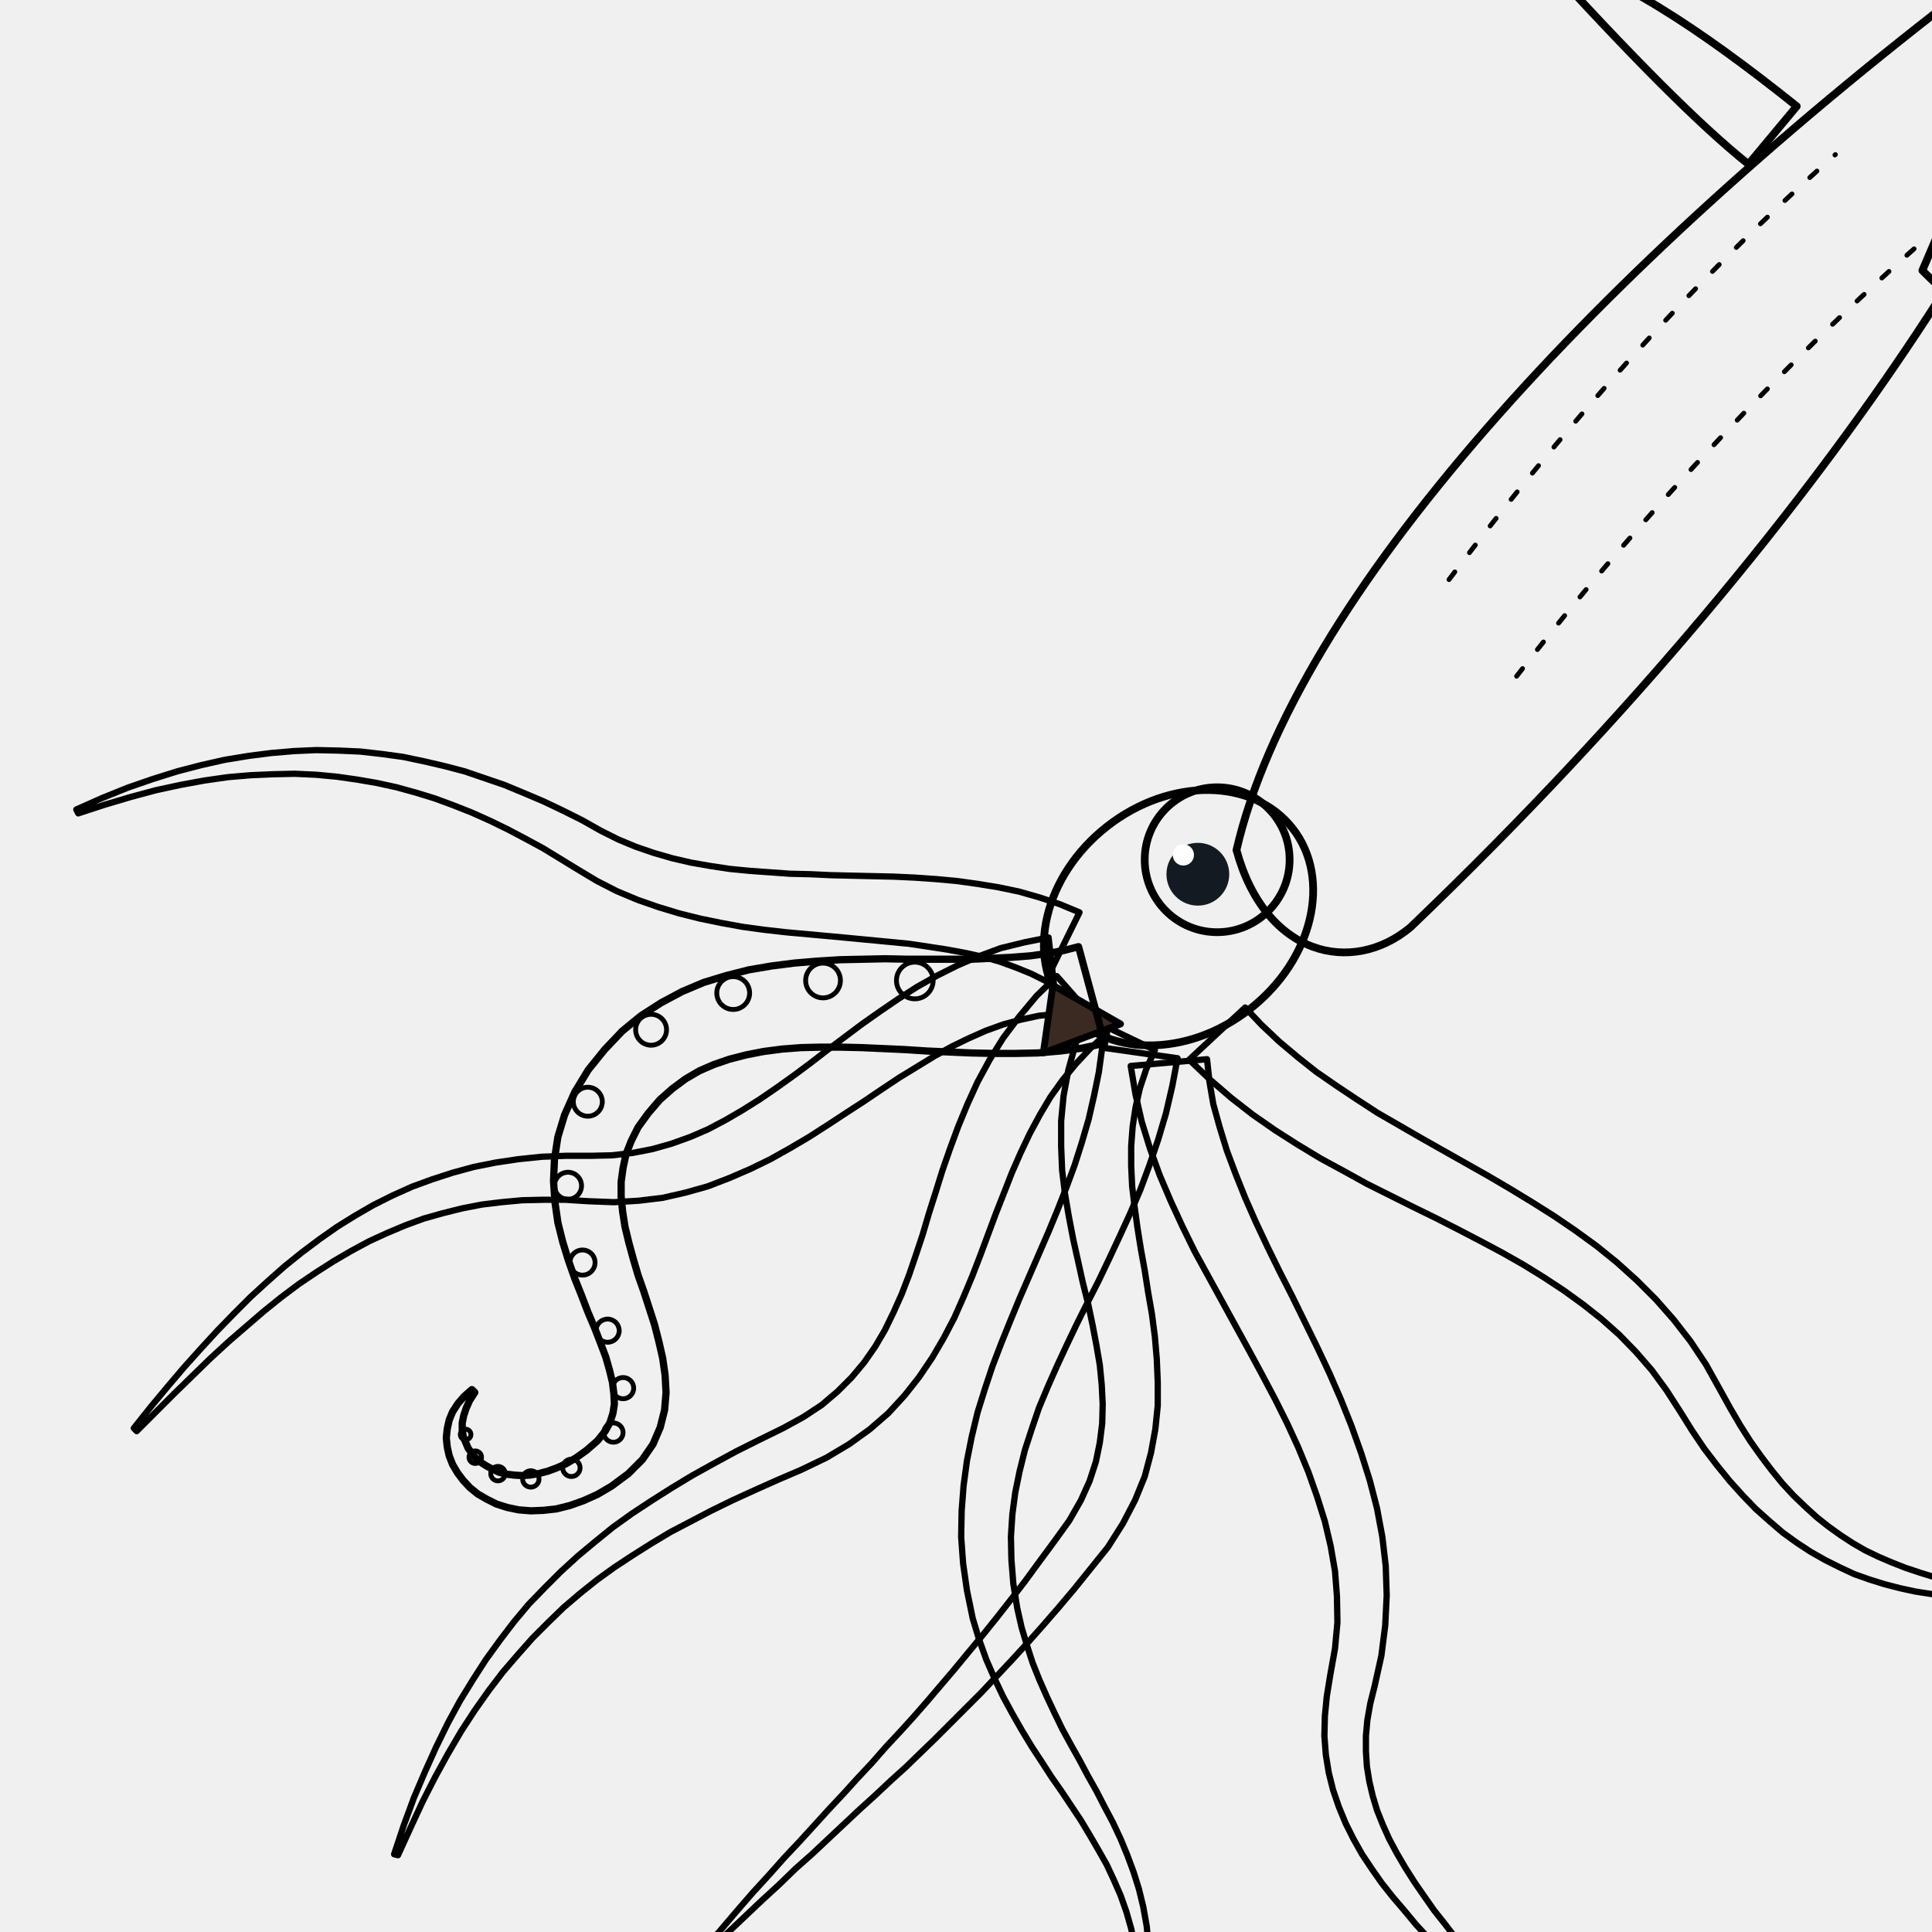
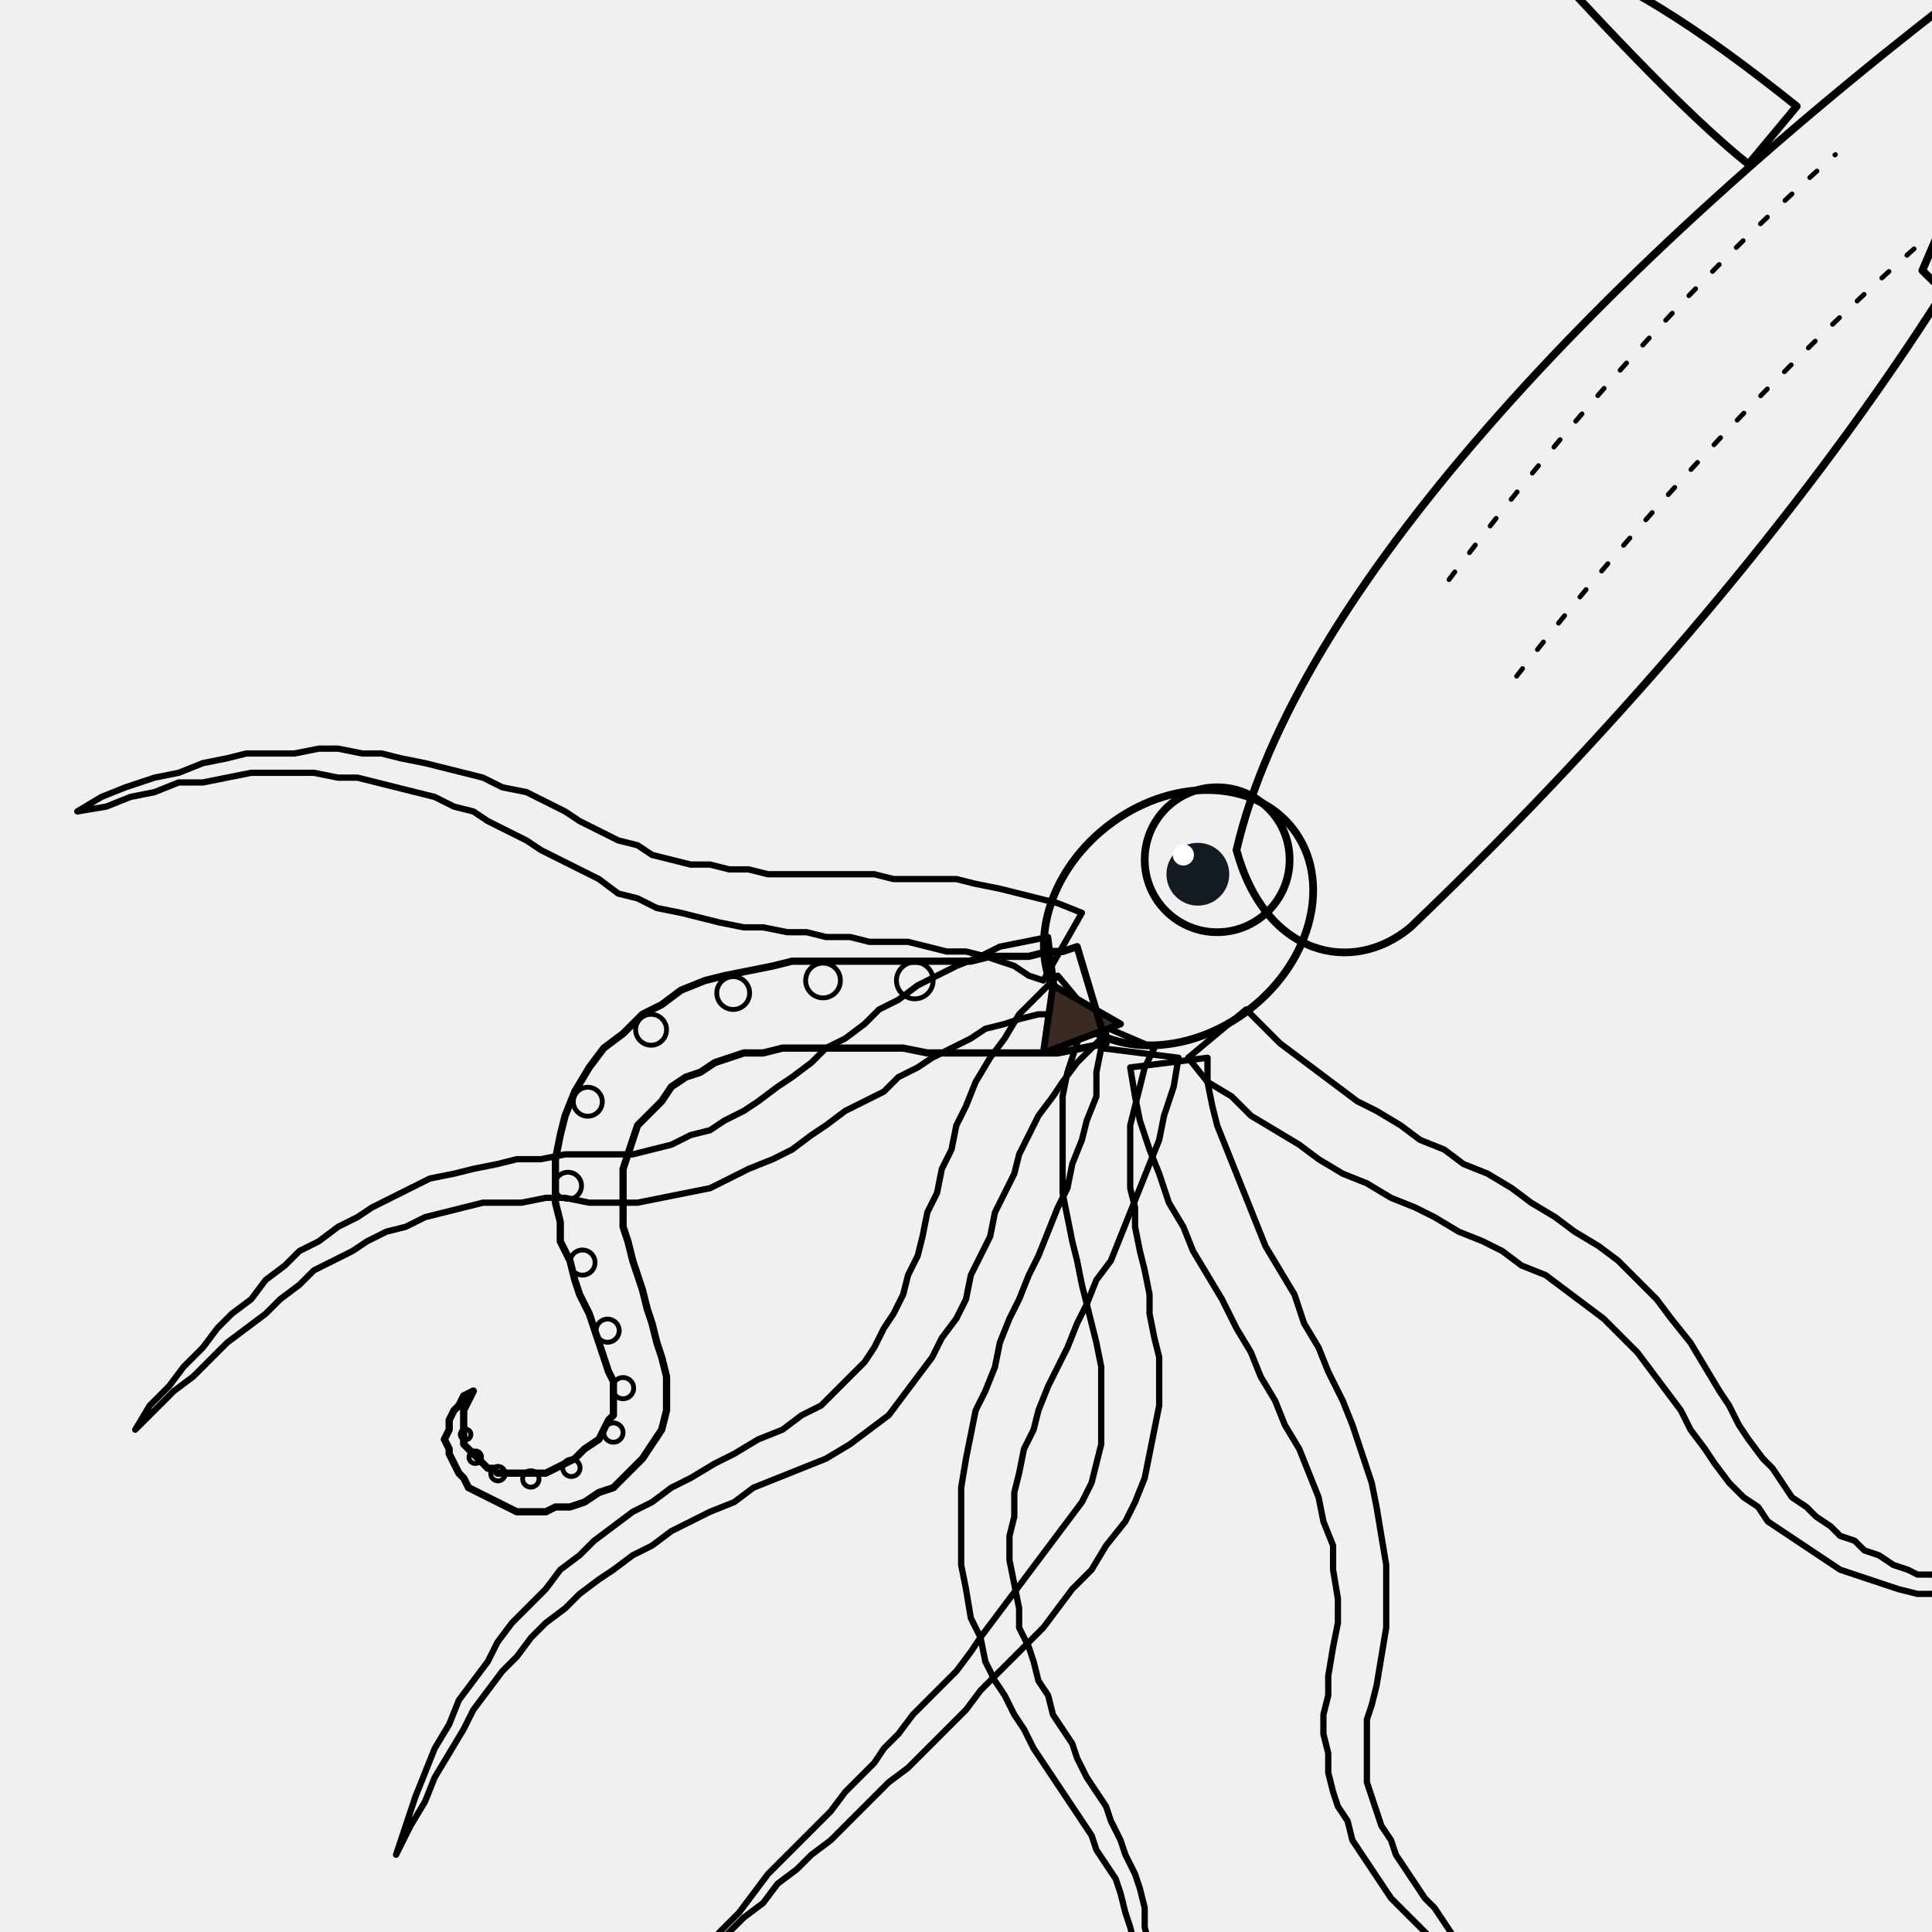
<svg xmlns="http://www.w3.org/2000/svg" viewBox="0 0 400 400" fill="none" stroke="currentColor" stroke-linecap="round" stroke-linejoin="round">
  <g class="sq-ink" stroke="none">
    <path d="M300 120 C250 90 200 120 210 170 C170 190 180 250 230 250 C250 290 320 280 330 240 C380 240 390 170 350 160 C360 120 330 100 300 120 Z" />
    <circle cx="190" cy="120" r="22" />
    <circle cx="360" cy="270" r="26" />
  </g>
  <g class="sq-squid">
    <g class="sq-arms" stroke-width="1.3">
-       <path class="sq-arm" data-arm="1" d="M224.9 210.6 L222.7 216.1 L221.2 221.5 L220.2 226.9 L219.7 232.1 L219.7 237.3 L219.9 242.3 L220.5 247.2 L221.3 251.9 L222.2 256.6 L223.2 261.1 L224.2 265.6 L225.3 270 L226.2 274.3 L227 278.5 L227.7 282.6 L228.1 286.7 L228.3 290.7 L228.2 294.7 L227.7 298.7 L226.9 302.6 L225.6 306.6 L223.8 310.6 L221.4 314.8 L218.3 319.1 L215.2 323.3 L212.2 327.4 L209.2 331.3 L206.3 335 L203.4 338.6 L200.5 342.1 L197.7 345.5 L194.8 348.9 L192 352.2 L189.2 355.4 L186.3 358.6 L183.4 361.7 L180.6 364.9 L177.6 368.1 L174.7 371.3 L171.7 374.5 L168.7 377.8 L165.6 381.2 L162.4 384.6 L159.2 388.2 L155.9 391.8 L152.6 395.6 L149.2 399.6 L145.7 403.7 L146.3 404.3 L150.2 400.6 L154 397 L157.7 393.5 L161.3 390.2 L164.7 386.9 L168.2 383.8 L171.5 380.7 L174.8 377.6 L178 374.6 L181.2 371.7 L184.4 368.7 L187.6 365.8 L190.7 362.8 L193.8 359.8 L196.9 356.7 L200 353.6 L203.1 350.5 L206.2 347.2 L209.4 343.8 L212.6 340.3 L215.8 336.7 L219.1 332.9 L222.4 329 L225.7 324.9 L229.4 320.3 L232.5 315.4 L235 310.6 L237 305.7 L238.3 300.8 L239.2 295.9 L239.7 291 L239.7 286.2 L239.5 281.4 L239.1 276.7 L238.5 272.1 L237.7 267.5 L237 263 L236.2 258.6 L235.5 254.2 L234.9 249.8 L234.4 245.6 L234.2 241.4 L234.2 237.3 L234.5 233.3 L235.1 229.3 L236 225.3 L237.3 221.4 L239.1 217.4 Z" />
-       <path class="sq-arm" data-arm="2" d="M218.8 202.1 L214.6 206.2 L211 210.5 L207.7 214.9 L204.9 219.4 L202.4 224 L200.3 228.6 L198.4 233.2 L196.7 237.8 L195.1 242.4 L193.7 246.9 L192.3 251.3 L191 255.7 L189.6 259.9 L188.2 264 L186.7 267.9 L185 271.7 L183.2 275.4 L181.2 278.8 L178.9 282.1 L176.3 285.2 L173.4 288.1 L170.1 290.9 L166.3 293.4 L162.1 295.7 L157.2 298.1 L152.4 300.5 L147.8 303 L143.3 305.5 L139 308.1 L134.9 310.7 L130.8 313.4 L126.9 316.2 L123.2 319.2 L119.6 322.2 L116.1 325.4 L112.8 328.7 L109.5 332.1 L106.4 335.8 L103.5 339.6 L100.6 343.6 L97.9 347.8 L95.2 352.2 L92.7 356.8 L90.3 361.7 L88 366.8 L85.7 372.2 L83.6 377.9 L81.6 383.9 L82.4 384.1 L85 378.4 L87.5 373 L90.1 367.9 L92.8 363 L95.5 358.4 L98.3 354.1 L101.2 350 L104.1 346.2 L107.2 342.6 L110.3 339.1 L113.5 335.9 L116.7 332.8 L120.1 329.9 L123.6 327.1 L127.2 324.5 L131 322 L134.8 319.6 L138.8 317.2 L143 315 L147.2 312.8 L151.7 310.6 L156.3 308.5 L161 306.4 L165.9 304.3 L171.1 301.8 L175.8 299 L180.1 295.9 L183.9 292.6 L187.3 288.9 L190.3 285.1 L193 281.1 L195.4 277 L197.6 272.8 L199.5 268.5 L201.3 264.2 L203 259.8 L204.6 255.5 L206.2 251.2 L207.9 246.9 L209.5 242.8 L211.3 238.7 L213.2 234.7 L215.3 230.8 L217.5 227.1 L220 223.6 L222.8 220.2 L225.8 217 L229.2 213.9 Z" />
-       <path class="sq-arm" data-arm="3" d="M217.1 194.1 L212.1 195.1 L207.2 196.3 L202.6 198 L198.2 199.9 L194 202 L189.9 204.3 L186 206.8 L182.2 209.4 L178.5 212 L174.9 214.7 L171.3 217.4 L167.8 220.1 L164.3 222.7 L160.8 225.2 L157.3 227.6 L153.8 229.8 L150.2 231.9 L146.6 233.8 L142.9 235.4 L139 236.8 L135.1 237.9 L131 238.7 L126.7 239.2 L122.2 239.3 L117.1 239.3 L112.1 239.5 L107.3 240 L102.6 240.7 L98.1 241.6 L93.7 242.8 L89.4 244.2 L85.3 245.7 L81.3 247.5 L77.3 249.5 L73.5 251.7 L69.8 254 L66.1 256.6 L62.5 259.3 L58.9 262.2 L55.4 265.3 L51.9 268.5 L48.5 271.9 L45 275.5 L41.6 279.2 L38.1 283.1 L34.7 287.1 L31.2 291.3 L27.7 295.7 L28.3 296.3 L32.3 292.3 L36.1 288.5 L39.9 284.8 L43.6 281.2 L47.3 277.8 L51 274.6 L54.6 271.5 L58.2 268.6 L61.8 265.9 L65.5 263.4 L69.1 261.1 L72.7 259 L76.4 257 L80.1 255.3 L83.9 253.7 L87.7 252.3 L91.6 251.2 L95.6 250.2 L99.7 249.4 L103.8 248.9 L108.1 248.5 L112.5 248.4 L117.1 248.4 L121.8 248.7 L127.1 248.9 L132.2 248.6 L137.2 248 L142 246.9 L146.6 245.6 L151 243.9 L155.4 242 L159.5 240 L163.6 237.7 L167.5 235.4 L171.4 232.9 L175.2 230.4 L178.9 228 L182.6 225.5 L186.2 223.1 L189.8 220.9 L193.4 218.7 L197 216.7 L200.5 215 L204.1 213.4 L207.7 212.1 L211.4 211.1 L215.1 210.3 L218.9 209.9 Z" />
-       <path class="sq-arm" data-arm="4" d="M223.5 188.9 L219.4 187.2 L215.2 185.8 L211 184.6 L206.7 183.7 L202.4 183 L198.1 182.4 L193.7 182 L189.4 181.7 L185.1 181.5 L180.7 181.4 L176.4 181.3 L172.1 181.2 L167.8 181 L163.6 180.9 L159.4 180.6 L155.2 180.3 L151.1 179.9 L147.1 179.3 L143.1 178.6 L139.2 177.7 L135.4 176.6 L131.6 175.3 L128 173.8 L124.4 172 L120.5 169.8 L116.5 167.8 L112.5 165.9 L108.5 164.2 L104.4 162.5 L100.3 161.1 L96.2 159.7 L92 158.6 L87.7 157.6 L83.4 156.7 L79 156.1 L74.6 155.6 L70.1 155.4 L65.5 155.3 L60.9 155.5 L56.2 155.9 L51.5 156.5 L46.6 157.3 L41.7 158.4 L36.7 159.7 L31.6 161.3 L26.4 163.1 L21.2 165.2 L15.8 167.6 L16.2 168.4 L21.7 166.6 L27.1 165 L32.3 163.6 L37.4 162.5 L42.3 161.6 L47.2 160.9 L51.9 160.5 L56.5 160.3 L61 160.2 L65.4 160.4 L69.7 160.8 L73.9 161.4 L78 162.1 L82.1 163 L86.1 164.1 L90 165.3 L93.8 166.7 L97.6 168.2 L101.4 169.9 L105.1 171.7 L108.7 173.6 L112.4 175.6 L116 177.8 L119.6 180 L123.6 182.4 L127.7 184.5 L132 186.3 L136.3 187.8 L140.6 189.1 L145 190.2 L149.4 191.1 L153.8 191.9 L158.2 192.5 L162.6 193 L167 193.4 L171.4 193.8 L175.7 194.2 L179.9 194.6 L184.1 195 L188.2 195.4 L192.2 196 L196.1 196.6 L199.9 197.3 L203.5 198.1 L207 199.1 L210.3 200.3 L213.5 201.6 L216.5 203.1 Z" />
-       <path class="sq-arm" data-arm="5" d="M234.1 220.7 L235.1 226.6 L236.4 232.3 L238.1 237.8 L240.1 243.3 L242.4 248.7 L244.8 253.9 L247.4 259.2 L250.2 264.3 L253 269.4 L255.8 274.5 L258.6 279.6 L261.3 284.6 L264 289.7 L266.5 294.7 L268.8 299.7 L270.9 304.8 L272.7 309.9 L274.3 315 L275.5 320.1 L276.4 325.3 L276.8 330.5 L276.9 335.9 L276.4 341.3 L275.4 346.9 L274.7 351.2 L274.3 355.3 L274.2 359.4 L274.5 363.3 L275.1 367 L276 370.6 L277.2 374.1 L278.6 377.5 L280.2 380.7 L282 383.9 L284 386.9 L286.1 389.9 L288.4 392.8 L290.8 395.6 L293.2 398.5 L295.8 401.3 L298.4 404.1 L301.1 406.9 L303.9 409.7 L306.6 412.5 L309.4 415.4 L312.1 418.3 L314.9 421.3 L317.7 424.2 L318.3 423.8 L316 420.3 L313.7 417 L311.2 413.8 L308.8 410.6 L306.3 407.5 L303.9 404.5 L301.5 401.4 L299.2 398.4 L296.9 395.5 L294.8 392.5 L292.8 389.6 L290.9 386.6 L289.2 383.7 L287.6 380.7 L286.3 377.8 L285.1 374.8 L284.2 371.8 L283.5 368.8 L283 365.7 L282.8 362.6 L282.8 359.4 L283.1 356.1 L283.7 352.7 L284.6 349.1 L286 342.8 L286.8 336.5 L287.1 330.3 L286.9 324.2 L286.2 318.2 L285.1 312.3 L283.6 306.5 L281.8 300.8 L279.8 295.2 L277.6 289.7 L275.2 284.2 L272.7 278.9 L270.1 273.6 L267.5 268.3 L264.9 263.2 L262.4 258.1 L260 253 L257.8 248 L255.8 243 L254 238.2 L252.5 233.3 L251.2 228.6 L250.4 223.9 L249.9 219.3 Z" />
-       <path class="sq-arm" data-arm="6" d="M228.2 216.9 L227.5 222 L226.5 226.9 L225.4 231.7 L224 236.5 L222.5 241.2 L220.8 245.8 L219 250.4 L217.1 255 L215.1 259.6 L213.1 264.2 L211.1 268.8 L209.2 273.4 L207.3 278.1 L205.5 282.8 L203.9 287.6 L202.4 292.4 L201.2 297.4 L200.2 302.4 L199.5 307.6 L199.1 312.8 L199 318.2 L199.4 323.7 L200.2 329.3 L201.4 335.1 L202.7 339.4 L204.2 343.6 L205.9 347.5 L207.7 351.3 L209.6 354.8 L211.6 358.3 L213.6 361.6 L215.7 364.8 L217.7 367.9 L219.8 370.9 L221.8 373.9 L223.8 376.9 L225.6 379.9 L227.4 383 L229.1 386 L230.6 389.2 L232 392.4 L233.2 395.8 L234.2 399.3 L235 403 L235.5 406.9 L235.8 411 L235.8 415.3 L235.6 419.9 L236.4 420.1 L237.3 415.4 L237.8 411 L238 406.7 L237.8 402.6 L237.4 398.7 L236.7 394.8 L235.8 391.1 L234.7 387.6 L233.4 384.1 L232 380.7 L230.4 377.3 L228.7 374.1 L227 370.8 L225.2 367.6 L223.5 364.4 L221.7 361.2 L219.9 357.9 L218.3 354.6 L216.7 351.2 L215.2 347.8 L213.8 344.3 L212.6 340.6 L211.5 336.9 L210.6 332.9 L209.8 327.9 L209.4 322.9 L209.3 318.2 L209.6 313.5 L210.2 309 L211.1 304.6 L212.2 300.2 L213.6 295.9 L215.1 291.5 L216.9 287.2 L218.8 282.9 L220.8 278.6 L222.9 274.2 L225.1 269.8 L227.4 265.3 L229.6 260.7 L231.8 256 L234 251.2 L236.1 246.3 L238 241.2 L239.8 235.9 L241.4 230.5 L242.7 224.9 L243.8 219.1 Z" />
-       <path class="sq-arm" data-arm="7" d="M246.2 219.4 L250.5 223.5 L254.9 227.3 L259.4 230.8 L264 234 L268.7 237 L273.5 239.9 L278.3 242.5 L283 245.1 L287.8 247.5 L292.6 249.9 L297.3 252.2 L302 254.6 L306.6 257 L311.1 259.4 L315.5 261.9 L319.7 264.5 L323.8 267.2 L327.8 270.1 L331.6 273.1 L335.3 276.4 L338.7 279.9 L342 283.7 L345 287.8 L347.9 292.3 L350.4 296.3 L352.9 300 L355.5 303.4 L358.1 306.6 L360.8 309.6 L363.5 312.4 L366.3 314.9 L369.1 317.3 L372 319.4 L374.9 321.3 L377.9 323 L380.9 324.5 L383.9 325.9 L387 327 L390.2 328 L393.3 328.8 L396.5 329.5 L399.7 330 L403 330.4 L406.3 330.7 L409.7 330.8 L413.1 330.8 L416.5 330.7 L420 330.4 L420 329.6 L416.5 329.2 L413.2 328.8 L409.9 328.4 L406.7 327.8 L403.5 327.2 L400.4 326.5 L397.5 325.6 L394.5 324.6 L391.7 323.5 L388.9 322.3 L386.2 321 L383.6 319.5 L381 317.8 L378.5 316 L376.1 314.1 L373.7 311.9 L371.3 309.6 L369 307.1 L366.8 304.4 L364.6 301.5 L362.4 298.4 L360.3 295.1 L358.2 291.5 L356.1 287.7 L353.2 282.5 L350 277.7 L346.5 273.2 L342.8 269 L338.9 265.1 L334.8 261.4 L330.6 258 L326.2 254.8 L321.8 251.8 L317.2 248.9 L312.6 246.1 L308 243.4 L303.4 240.8 L298.8 238.2 L294.2 235.6 L289.7 233 L285.2 230.4 L280.9 227.6 L276.7 224.8 L272.5 221.9 L268.6 218.8 L264.8 215.6 L261.2 212.2 L257.8 208.6 Z" />
+       <path class="sq-arm" data-arm="1" d="M225 211 L223 216 L221 222 L220 227 L220 232 L220 237 L220 242 L220 247 L221 252 L222 257 L223 261 L224 266 L225 270 L226 274 L227 278 L228 283 L228 287 L228 291 L228 295 L228 299 L227 303 L226 307 L224 311 L221 315 L218 319 L215 323 L212 327 L209 331 L206 335 L203 339 L201 342 L198 346 L195 349 L192 352 L189 355 L186 359 L183 362 L181 365 L178 368 L175 371 L172 375 L169 378 L166 381 L162 385 L159 388 L156 392 L153 396 L149 400 L146 404 L146 404 L150 401 L154 397 L158 394 L161 390 L165 387 L168 384 L172 381 L175 378 L178 375 L181 372 L184 369 L188 366 L191 363 L194 360 L197 357 L200 354 L203 350 L206 347 L209 344 L213 340 L216 337 L219 333 L222 329 L226 325 L229 320 L233 315 L235 311 L237 306 L238 301 L239 296 L240 291 L240 286 L240 281 L239 277 L238 272 L238 268 L237 263 L236 259 L235 254 L235 250 L234 246 L234 241 L234 237 L234 233 L235 229 L236 225 L237 221 L239 217 Z" />
+       <path class="sq-arm" data-arm="2" d="M219 202 L215 206 L211 210 L208 215 L205 219 L202 224 L200 229 L198 233 L197 238 L195 242 L194 247 L192 251 L191 256 L190 260 L188 264 L187 268 L185 272 L183 275 L181 279 L179 282 L176 285 L173 288 L170 291 L166 293 L162 296 L157 298 L152 301 L148 303 L143 306 L139 308 L135 311 L131 313 L127 316 L123 319 L120 322 L116 325 L113 329 L110 332 L106 336 L103 340 L101 344 L98 348 L95 352 L93 357 L90 362 L88 367 L86 372 L84 378 L82 384 L82 384 L85 378 L88 373 L90 368 L93 363 L96 358 L98 354 L101 350 L104 346 L107 343 L110 339 L113 336 L117 333 L120 330 L124 327 L127 325 L131 322 L135 320 L139 317 L143 315 L147 313 L152 311 L156 308 L161 306 L166 304 L171 302 L176 299 L180 296 L184 293 L187 289 L190 285 L193 281 L195 277 L198 273 L200 269 L201 264 L203 260 L205 256 L206 251 L208 247 L210 243 L211 239 L213 235 L215 231 L218 227 L220 224 L223 220 L226 217 L229 214 Z" />
+       <path class="sq-arm" data-arm="3" d="M217 194 L212 195 L207 196 L203 198 L198 200 L194 202 L190 204 L186 207 L182 209 L179 212 L175 215 L171 217 L168 220 L164 223 L161 225 L157 228 L154 230 L150 232 L147 234 L143 235 L139 237 L135 238 L131 239 L127 239 L122 239 L117 239 L112 240 L107 240 L103 241 L98 242 L94 243 L89 244 L85 246 L81 248 L77 250 L74 252 L70 254 L66 257 L62 259 L59 262 L55 265 L52 269 L48 272 L45 275 L42 279 L38 283 L35 287 L31 291 L28 296 L28 296 L32 292 L36 288 L40 285 L44 281 L47 278 L51 275 L55 272 L58 269 L62 266 L65 263 L69 261 L73 259 L76 257 L80 255 L84 254 L88 252 L92 251 L96 250 L100 249 L104 249 L108 249 L113 248 L117 248 L122 249 L127 249 L132 249 L137 248 L142 247 L147 246 L151 244 L155 242 L160 240 L164 238 L168 235 L171 233 L175 230 L179 228 L183 226 L186 223 L190 221 L193 219 L197 217 L201 215 L204 213 L208 212 L211 211 L215 210 L219 210 Z" />
+       <path class="sq-arm" data-arm="4" d="M224 189 L219 187 L215 186 L211 185 L207 184 L202 183 L198 182 L194 182 L189 182 L185 182 L181 181 L176 181 L172 181 L168 181 L164 181 L159 181 L155 180 L151 180 L147 179 L143 179 L139 178 L135 177 L132 175 L128 174 L124 172 L120 170 L117 168 L113 166 L109 164 L104 163 L100 161 L96 160 L92 159 L88 158 L83 157 L79 156 L75 156 L70 155 L66 155 L61 156 L56 156 L51 156 L47 157 L42 158 L37 160 L32 161 L26 163 L21 165 L16 168 L16 168 L22 167 L27 165 L32 164 L37 162 L42 162 L47 161 L52 160 L57 160 L61 160 L65 160 L70 161 L74 161 L78 162 L82 163 L86 164 L90 165 L94 167 L98 168 L101 170 L105 172 L109 174 L112 176 L116 178 L120 180 L124 182 L128 185 L132 186 L136 188 L141 189 L145 190 L149 191 L154 192 L158 192 L163 193 L167 193 L171 194 L176 194 L180 195 L184 195 L188 195 L192 196 L196 197 L200 197 L204 198 L207 199 L210 200 L213 202 L216 203 Z" />
+       <path class="sq-arm" data-arm="5" d="M234 221 L235 227 L236 232 L238 238 L240 243 L242 249 L245 254 L247 259 L250 264 L253 269 L256 275 L259 280 L261 285 L264 290 L266 295 L269 300 L271 305 L273 310 L274 315 L276 320 L276 325 L277 331 L277 336 L276 341 L275 347 L275 351 L274 355 L274 359 L275 363 L275 367 L276 371 L277 374 L279 377 L280 381 L282 384 L284 387 L286 390 L288 393 L291 396 L293 398 L296 401 L298 404 L301 407 L304 410 L307 413 L309 415 L312 418 L315 421 L318 424 L318 424 L316 420 L314 417 L311 414 L309 411 L306 408 L304 404 L301 401 L299 398 L297 395 L295 393 L293 390 L291 387 L289 384 L288 381 L286 378 L285 375 L284 372 L283 369 L283 366 L283 363 L283 359 L283 356 L284 353 L285 349 L286 343 L287 337 L287 330 L287 324 L286 318 L285 312 L284 307 L282 301 L280 295 L278 290 L275 284 L273 279 L270 274 L268 268 L265 263 L262 258 L260 253 L258 248 L256 243 L254 238 L252 233 L251 229 L250 224 L250 219 Z" />
+       <path class="sq-arm" data-arm="6" d="M228 217 L227 222 L227 227 L225 232 L224 236 L222 241 L221 246 L219 250 L217 255 L215 260 L213 264 L211 269 L209 273 L207 278 L206 283 L204 288 L202 292 L201 297 L200 302 L199 308 L199 313 L199 318 L199 324 L200 329 L201 335 L203 339 L204 344 L206 348 L208 351 L210 355 L212 358 L214 362 L216 365 L218 368 L220 371 L222 374 L224 377 L226 380 L227 383 L229 386 L231 389 L232 392 L233 396 L234 399 L235 403 L236 407 L236 411 L236 415 L236 420 L236 420 L237 415 L238 411 L238 407 L238 403 L237 399 L237 395 L236 391 L235 388 L233 384 L232 381 L230 377 L229 374 L227 371 L225 368 L223 364 L222 361 L220 358 L218 355 L217 351 L215 348 L214 344 L213 341 L211 337 L211 333 L210 328 L209 323 L209 318 L210 314 L210 309 L211 305 L212 300 L214 296 L215 292 L217 287 L219 283 L221 279 L223 274 L225 270 L227 265 L230 261 L232 256 L234 251 L236 246 L238 241 L240 236 L241 231 L243 225 L244 219 Z" />
+       <path class="sq-arm" data-arm="7" d="M246 219 L250 224 L255 227 L259 231 L264 234 L269 237 L273 240 L278 243 L283 245 L288 248 L293 250 L297 252 L302 255 L307 257 L311 259 L315 262 L320 264 L324 267 L328 270 L332 273 L335 276 L339 280 L342 284 L345 288 L348 292 L350 296 L353 300 L355 303 L358 307 L361 310 L364 312 L366 315 L369 317 L372 319 L375 321 L378 323 L381 325 L384 326 L387 327 L390 328 L393 329 L397 330 L400 330 L403 330 L406 331 L410 331 L413 331 L417 331 L420 330 L420 330 L417 329 L413 329 L410 328 L407 328 L404 327 L400 326 L397 326 L395 325 L392 324 L389 322 L386 321 L384 319 L381 318 L379 316 L376 314 L374 312 L371 310 L369 307 L367 304 L365 302 L362 298 L360 295 L358 291 L356 288 L353 283 L350 278 L346 273 L343 269 L339 265 L335 261 L331 258 L326 255 L322 252 L317 249 L313 246 L308 243 L303 241 L299 238 L294 236 L290 233 L285 230 L281 228 L277 225 L273 222 L269 219 L265 216 L261 212 L258 209 Z" />
    </g>
    <g class="sq-body" stroke-width="1.6">
      <path class="sq-fin" d="M372 22 C352 6 334 -6 318 -10 C338 12 352 26 362 34 Z M398 56 C414 72 430 80 446 82 C430 62 416 48 404 42 Z" />
      <path class="sq-mantle" d="M256 176 C268 124 330 56 412 -6 L436 -14 C432 20 384 104 292 192 C280 202 262 198 256 176 Z" />
      <path class="sq-marks" d="M300 120 C318 96 346 62 380 32 M314 140 C334 114 364 80 398 50" stroke-width="1" stroke-dasharray="2 5" />
      <ellipse class="sq-head" cx="244" cy="190" rx="30" ry="24" transform="rotate(-38 244 190)" />
      <circle class="sq-eye" cx="252" cy="178" r="15" />
      <circle class="sq-pupil" cx="248" cy="181" r="6.5" stroke="none" fill="#141a22" />
      <circle class="sq-glint" cx="245" cy="177" r="2.2" stroke="none" fill="white" />
      <path class="sq-beak" d="M218 204 L232 212 L216 218 Z" stroke-width="1.4" fill="#3b2a22" />
    </g>
    <g class="sq-glass-arm" stroke-width="1.5">
-       <path class="sq-arm" d="M223.3 196 L220.2 196.8 L216.9 197.4 L213.3 197.9 L209.4 198.2 L205.4 198.4 L201.2 198.6 L196.9 198.6 L192.4 198.6 L187.9 198.6 L183.3 198.5 L178.6 198.6 L173.9 198.7 L169.1 199 L164.4 199.4 L159.7 200 L155 200.8 L150.3 202 L145.7 203.4 L141.2 205.3 L136.9 207.6 L132.7 210.3 L128.8 213.5 L125.2 217.3 L121.8 221.5 L119 226.1 L116.9 230.8 L115.5 235.4 L114.8 240 L114.6 244.5 L114.9 248.9 L115.5 253.1 L116.5 257.1 L117.7 261 L119 264.7 L120.4 268.2 L121.7 271.6 L123.1 274.9 L124.3 278 L125.4 280.9 L126.2 283.7 L126.8 286.2 L127.1 288.6 L127.2 290.7 L126.9 292.6 L126.3 294.5 L125.3 296.3 L123.7 298.3 L121.4 300.3 L119.3 301.8 L117.3 303 L115.3 303.9 L113.4 304.6 L111.5 305.1 L109.7 305.4 L108 305.5 L106.4 305.4 L104.8 305.2 L103.3 304.8 L102 304.2 L100.7 303.5 L99.6 302.8 L98.5 301.9 L97.7 300.9 L96.9 299.8 L96.4 298.6 L95.9 297.4 L95.7 296 L95.7 294.6 L96 293.1 L96.5 291.6 L97.2 290 L98.3 288.3 L97.7 287.7 L96.1 289.1 L94.8 290.6 L93.7 292.3 L93 294 L92.6 295.8 L92.4 297.7 L92.6 299.6 L93 301.4 L93.7 303.2 L94.7 304.9 L95.9 306.5 L97.3 308 L98.9 309.3 L100.8 310.4 L102.8 311.4 L105 312.1 L107.4 312.6 L109.9 312.8 L112.5 312.7 L115.2 312.4 L118 311.7 L120.8 310.7 L123.7 309.4 L126.6 307.7 L130.1 305.1 L133 302.2 L135.2 299 L136.7 295.5 L137.6 291.9 L137.9 288.3 L137.7 284.7 L137.2 281.2 L136.4 277.7 L135.5 274.2 L134.4 270.8 L133.3 267.4 L132.1 264 L131.1 260.6 L130.2 257.3 L129.4 254 L128.9 250.8 L128.6 247.7 L128.6 244.7 L129 241.8 L129.6 239 L130.7 236.2 L132.1 233.4 L134.2 230.5 L136.6 227.7 L139.2 225.4 L141.9 223.4 L144.8 221.7 L147.8 220.4 L151 219.3 L154.5 218.4 L158.1 217.7 L161.9 217.2 L165.8 216.9 L169.9 216.8 L174.1 216.8 L178.4 216.9 L182.9 217.1 L187.3 217.3 L191.9 217.6 L196.4 217.8 L201 218 L205.6 218.1 L210.3 218.1 L214.9 218 L219.5 217.6 L224.1 217 L228.7 216 Z" />
+       <path class="sq-arm" d="M223 196 L220 197 L217 197 L213 198 L209 198 L205 198 L201 199 L197 199 L192 199 L188 199 L183 199 L179 199 L174 199 L169 199 L164 199 L160 200 L155 201 L150 202 L146 203 L141 205 L137 208 L133 210 L129 214 L125 217 L122 221 L119 226 L117 231 L116 235 L115 240 L115 245 L115 249 L116 253 L116 257 L118 261 L119 265 L120 268 L122 272 L123 275 L124 278 L125 281 L126 284 L127 286 L127 289 L127 291 L127 293 L126 294 L125 296 L124 298 L121 300 L119 302 L117 303 L115 304 L113 305 L112 305 L110 305 L108 305 L106 305 L105 305 L103 305 L102 304 L101 304 L100 303 L99 302 L98 301 L97 300 L96 299 L96 297 L96 296 L96 295 L96 293 L96 292 L97 290 L98 288 L98 288 L96 289 L95 291 L94 292 L93 294 L93 296 L92 298 L93 300 L93 301 L94 303 L95 305 L96 306 L97 308 L99 309 L101 310 L103 311 L105 312 L107 313 L110 313 L113 313 L115 312 L118 312 L121 311 L124 309 L127 308 L130 305 L133 302 L135 299 L137 296 L138 292 L138 288 L138 285 L137 281 L136 278 L135 274 L134 271 L133 267 L132 264 L131 261 L130 257 L129 254 L129 251 L129 248 L129 245 L129 242 L130 239 L131 236 L132 233 L134 231 L137 228 L139 225 L142 223 L145 222 L148 220 L151 219 L154 218 L158 218 L162 217 L166 217 L170 217 L174 217 L178 217 L183 217 L187 217 L192 218 L196 218 L201 218 L206 218 L210 218 L215 218 L219 218 L224 217 L229 216 Z" />
      <g class="sq-suckers" stroke-width="1">
        <circle cx="189.4" cy="203" r="3.8" />
        <circle cx="170.4" cy="203" r="3.6" />
        <circle cx="151.8" cy="205.6" r="3.4" />
        <circle cx="134.8" cy="213.2" r="3.2" />
        <circle cx="121.7" cy="228.1" r="3" />
        <circle cx="117.6" cy="245.5" r="2.8" />
        <circle cx="120.6" cy="261.4" r="2.6" />
        <circle cx="125.8" cy="275.5" r="2.4" />
        <circle cx="129" cy="287.4" r="2.2" />
        <circle cx="127" cy="296.6" r="2" />
        <circle cx="118.3" cy="303.9" r="1.8" />
        <circle cx="109.9" cy="306.2" r="1.7" />
        <circle cx="103.1" cy="305.1" r="1.5" />
        <circle cx="98.4" cy="301.7" r="1.3" />
        <circle cx="96.4" cy="297" r="1.1" />
      </g>
    </g>
  </g>
</svg>
